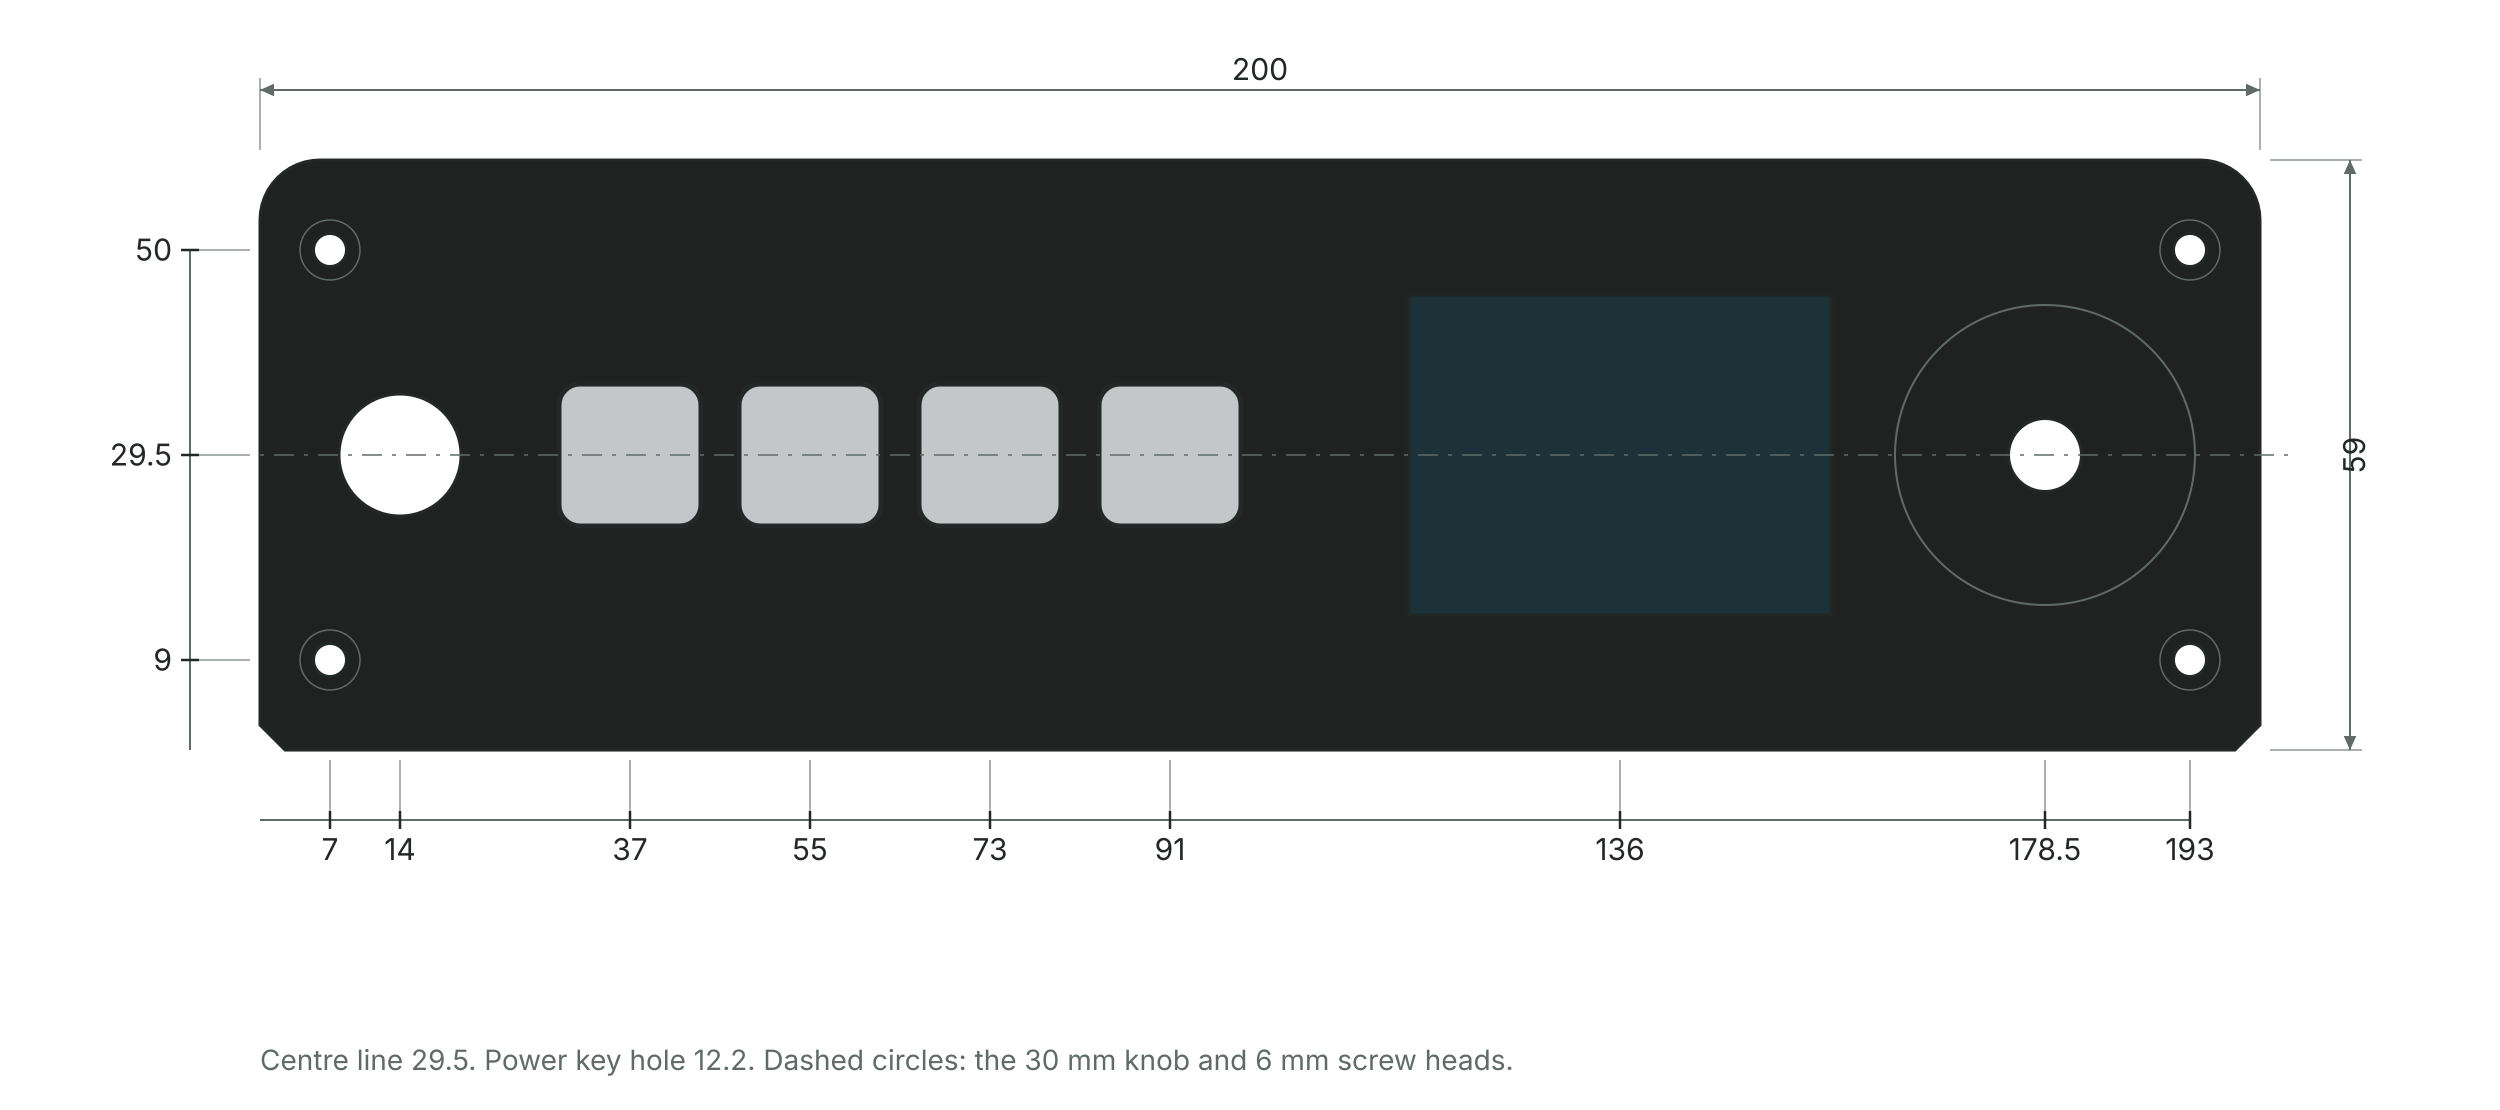
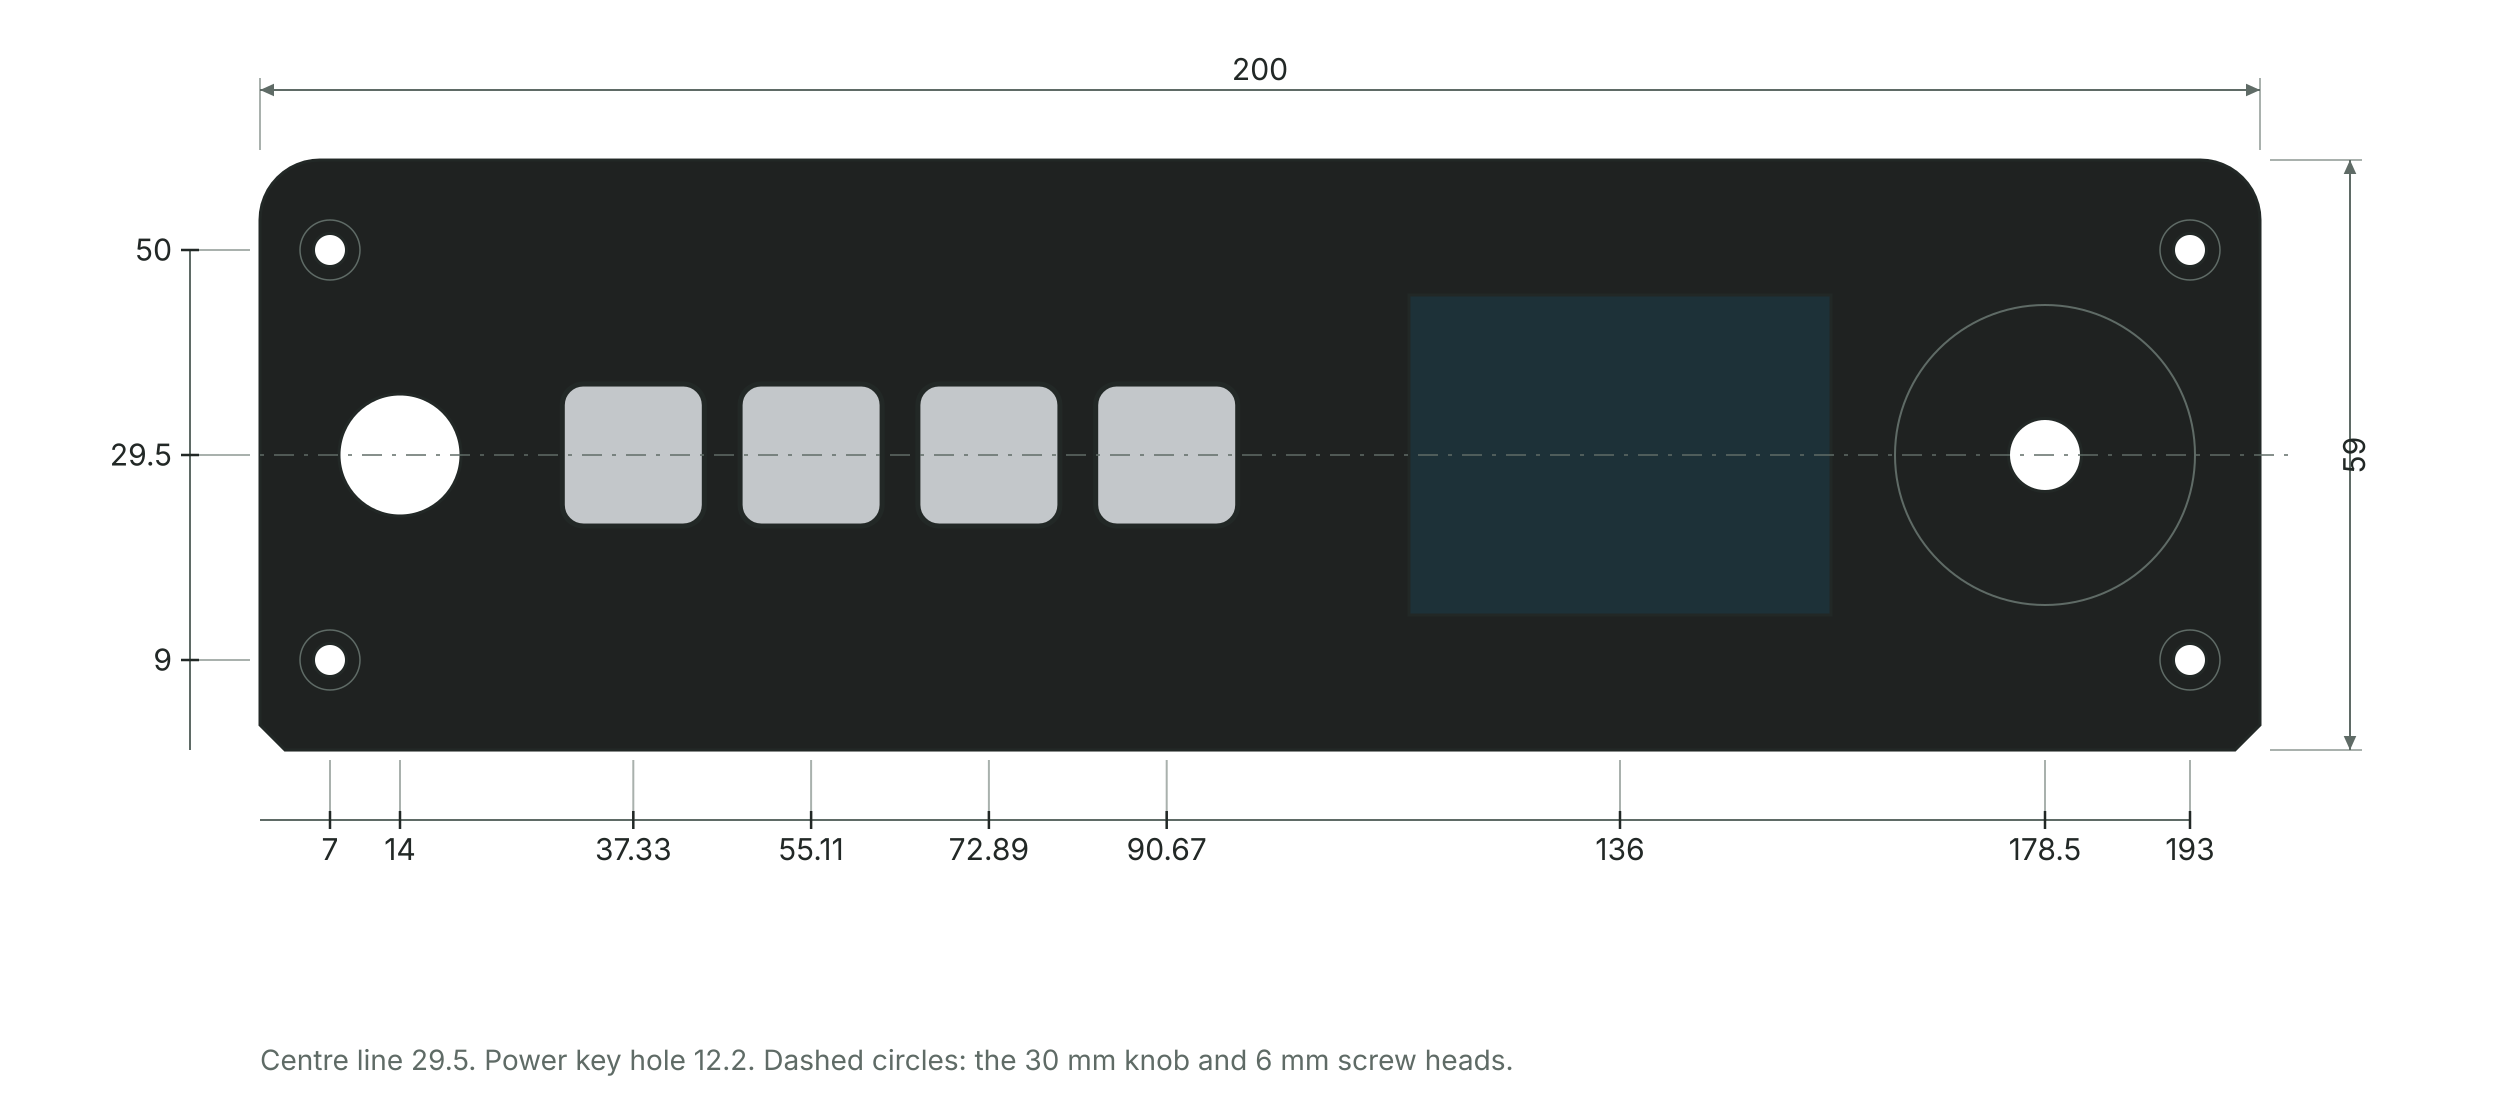
<svg xmlns="http://www.w3.org/2000/svg" width="250mm" height="111mm" viewBox="0 0 250 111">
  <rect width="250" height="111" fill="#ffffff" />
  <polygon points="28.5,75 223.5,75 226,72.5 226,22 225.95,21.22 225.8,20.45 225.54,19.7 225.2,19 224.76,18.35 224.24,17.76 223.65,17.24 223,16.8 222.3,16.46 221.55,16.2 220.78,16.05 220,16 32,16 31.22,16.05 30.45,16.2 29.7,16.46 29,16.8 28.35,17.24 27.76,17.76 27.24,18.35 26.8,19 26.46,19.7 26.2,20.45 26.05,21.22 26,22 26,72.5" fill="#1f2221" stroke="#222826" stroke-width="0.3" />
-   <polygon points="68,52.7 68.43,52.66 68.84,52.53 69.22,52.33 69.56,52.06 69.83,51.72 70.03,51.34 70.16,50.93 70.2,50.5 70.2,40.5 70.16,40.07 70.03,39.66 69.83,39.28 69.56,38.94 69.22,38.67 68.84,38.47 68.43,38.34 68,38.3 58,38.3 57.57,38.34 57.16,38.47 56.78,38.67 56.44,38.94 56.17,39.28 55.97,39.66 55.84,40.07 55.8,40.5 55.8,50.5 55.84,50.93 55.97,51.34 56.17,51.72 56.44,52.06 56.78,52.33 57.16,52.53 57.57,52.66 58,52.7" fill="#ffffff" stroke="#222826" stroke-width="0.3" />
-   <polygon points="86,52.7 86.43,52.66 86.84,52.53 87.22,52.33 87.56,52.06 87.83,51.72 88.03,51.34 88.16,50.93 88.2,50.5 88.2,40.5 88.16,40.07 88.03,39.66 87.83,39.28 87.56,38.94 87.22,38.67 86.84,38.47 86.43,38.34 86,38.3 76,38.3 75.57,38.34 75.16,38.47 74.78,38.67 74.44,38.94 74.17,39.28 73.97,39.66 73.84,40.07 73.8,40.5 73.8,50.5 73.84,50.93 73.97,51.34 74.17,51.72 74.44,52.06 74.78,52.33 75.16,52.53 75.57,52.66 76,52.7" fill="#ffffff" stroke="#222826" stroke-width="0.3" />
-   <polygon points="104,52.7 104.43,52.66 104.84,52.53 105.22,52.33 105.56,52.06 105.83,51.72 106.03,51.34 106.16,50.93 106.2,50.5 106.2,40.5 106.16,40.07 106.03,39.66 105.83,39.28 105.56,38.94 105.22,38.67 104.84,38.47 104.43,38.34 104,38.3 94,38.3 93.57,38.34 93.16,38.47 92.78,38.67 92.44,38.94 92.17,39.28 91.97,39.66 91.84,40.07 91.8,40.5 91.8,50.5 91.84,50.93 91.97,51.34 92.17,51.72 92.44,52.06 92.78,52.33 93.16,52.53 93.57,52.66 94,52.7" fill="#ffffff" stroke="#222826" stroke-width="0.3" />
-   <polygon points="122,52.7 122.43,52.66 122.84,52.53 123.22,52.33 123.56,52.06 123.83,51.72 124.03,51.34 124.16,50.93 124.2,50.5 124.2,40.5 124.16,40.07 124.03,39.66 123.83,39.28 123.56,38.94 123.22,38.67 122.84,38.47 122.43,38.34 122,38.3 112,38.3 111.57,38.34 111.16,38.47 110.78,38.67 110.44,38.94 110.17,39.28 109.97,39.66 109.84,40.07 109.8,40.5 109.8,50.5 109.84,50.93 109.97,51.34 110.17,51.72 110.44,52.06 110.78,52.33 111.16,52.53 111.57,52.66 112,52.7" fill="#ffffff" stroke="#222826" stroke-width="0.3" />
+   <polygon points="68.33,52.7 68.76,52.66 69.17,52.53 69.55,52.33 69.89,52.06 70.16,51.72 70.36,51.34 70.49,50.93 70.53,50.5 70.53,40.5 70.49,40.07 70.36,39.66 70.16,39.28 69.89,38.94 69.55,38.67 69.17,38.47 68.76,38.34 68.33,38.3 58.33,38.3 57.9,38.34 57.49,38.47 57.11,38.67 56.77,38.94 56.5,39.28 56.3,39.66 56.17,40.07 56.13,40.5 56.13,50.5 56.17,50.93 56.3,51.34 56.5,51.72 56.77,52.06 57.11,52.33 57.49,52.53 57.9,52.66 58.33,52.7" fill="#ffffff" stroke="#222826" stroke-width="0.3" />
+   <polygon points="86.11,52.7 86.54,52.66 86.95,52.53 87.33,52.33 87.67,52.06 87.94,51.72 88.14,51.34 88.27,50.93 88.31,50.5 88.31,40.5 88.27,40.07 88.14,39.66 87.94,39.28 87.67,38.94 87.33,38.67 86.95,38.47 86.54,38.34 86.11,38.3 76.11,38.3 75.68,38.34 75.27,38.47 74.89,38.67 74.55,38.94 74.28,39.28 74.08,39.66 73.95,40.07 73.91,40.5 73.91,50.5 73.95,50.93 74.08,51.34 74.28,51.72 74.55,52.06 74.89,52.33 75.27,52.53 75.68,52.66 76.11,52.7" fill="#ffffff" stroke="#222826" stroke-width="0.3" />
+   <polygon points="103.89,52.7 104.32,52.66 104.73,52.53 105.11,52.33 105.45,52.06 105.72,51.72 105.92,51.34 106.05,50.93 106.09,50.5 106.09,40.5 106.05,40.07 105.92,39.66 105.72,39.28 105.45,38.94 105.11,38.67 104.73,38.47 104.32,38.34 103.89,38.3 93.89,38.3 93.46,38.34 93.05,38.47 92.67,38.67 92.33,38.94 92.06,39.28 91.86,39.66 91.73,40.07 91.69,40.5 91.69,50.5 91.73,50.93 91.86,51.34 92.06,51.72 92.33,52.06 92.67,52.33 93.05,52.53 93.46,52.66 93.89,52.7" fill="#ffffff" stroke="#222826" stroke-width="0.3" />
+   <polygon points="121.67,52.7 122.1,52.66 122.51,52.53 122.89,52.33 123.23,52.06 123.5,51.72 123.7,51.34 123.83,50.93 123.87,50.5 123.87,40.5 123.83,40.07 123.7,39.66 123.5,39.28 123.23,38.94 122.89,38.67 122.51,38.47 122.1,38.34 121.67,38.3 111.67,38.3 111.24,38.34 110.83,38.47 110.45,38.67 110.11,38.94 109.84,39.28 109.64,39.66 109.51,40.07 109.47,40.5 109.47,50.5 109.51,50.93 109.64,51.34 109.84,51.72 110.11,52.06 110.45,52.33 110.83,52.53 111.24,52.66 111.67,52.7" fill="#ffffff" stroke="#222826" stroke-width="0.3" />
  <rect x="140.9" y="29.5" width="42.2" height="32" rx="0" fill="#1d3138" stroke="#222826" stroke-width="0.3" />
-   <polygon points="68,52.5 68.39,52.46 68.77,52.35 69.11,52.16 69.41,51.91 69.66,51.61 69.85,51.27 69.96,50.89 70,50.5 70,40.5 69.96,40.11 69.85,39.73 69.66,39.39 69.41,39.09 69.11,38.84 68.77,38.65 68.39,38.54 68,38.5 58,38.5 57.61,38.54 57.23,38.65 56.89,38.84 56.59,39.09 56.34,39.39 56.15,39.73 56.04,40.11 56,40.5 56,50.5 56.04,50.89 56.15,51.27 56.34,51.61 56.59,51.91 56.89,52.16 57.23,52.35 57.61,52.46 58,52.5" fill="#c3c7ca" stroke="#222826" stroke-width="0.3" />
-   <polygon points="86,52.5 86.39,52.46 86.77,52.35 87.11,52.16 87.41,51.91 87.66,51.61 87.85,51.27 87.96,50.89 88,50.5 88,40.5 87.96,40.11 87.85,39.73 87.66,39.39 87.41,39.09 87.11,38.84 86.77,38.65 86.39,38.54 86,38.5 76,38.5 75.61,38.54 75.23,38.65 74.89,38.84 74.59,39.09 74.34,39.39 74.15,39.73 74.04,40.11 74,40.5 74,50.5 74.04,50.89 74.15,51.27 74.34,51.61 74.59,51.91 74.89,52.16 75.23,52.35 75.61,52.46 76,52.5" fill="#c3c7ca" stroke="#222826" stroke-width="0.3" />
-   <polygon points="104,52.5 104.39,52.46 104.77,52.35 105.11,52.16 105.41,51.91 105.66,51.61 105.85,51.27 105.96,50.89 106,50.5 106,40.5 105.96,40.11 105.85,39.73 105.66,39.39 105.41,39.09 105.11,38.84 104.77,38.65 104.39,38.54 104,38.5 94,38.5 93.61,38.54 93.23,38.65 92.89,38.84 92.59,39.09 92.34,39.39 92.15,39.73 92.04,40.11 92,40.5 92,50.5 92.04,50.89 92.15,51.27 92.34,51.61 92.59,51.91 92.89,52.16 93.23,52.35 93.61,52.46 94,52.5" fill="#c3c7ca" stroke="#222826" stroke-width="0.3" />
-   <polygon points="122,52.5 122.39,52.46 122.77,52.35 123.11,52.16 123.41,51.91 123.66,51.61 123.85,51.27 123.96,50.89 124,50.5 124,40.5 123.96,40.11 123.85,39.73 123.66,39.39 123.41,39.09 123.11,38.84 122.77,38.65 122.39,38.54 122,38.5 112,38.5 111.61,38.54 111.23,38.65 110.89,38.84 110.59,39.09 110.34,39.39 110.15,39.73 110.04,40.11 110,40.5 110,50.5 110.04,50.89 110.15,51.27 110.34,51.61 110.59,51.91 110.89,52.16 111.23,52.35 111.61,52.46 112,52.5" fill="#c3c7ca" stroke="#222826" stroke-width="0.3" />
+   <polygon points="68.33,52.5 68.72,52.46 69.1,52.35 69.44,52.16 69.74,51.91 69.99,51.61 70.18,51.27 70.29,50.89 70.33,50.5 70.33,40.5 70.29,40.11 70.18,39.73 69.99,39.39 69.74,39.09 69.44,38.84 69.1,38.65 68.72,38.54 68.33,38.5 58.33,38.5 57.94,38.54 57.56,38.65 57.22,38.84 56.92,39.09 56.67,39.39 56.48,39.73 56.37,40.11 56.33,40.5 56.33,50.5 56.37,50.89 56.48,51.27 56.67,51.61 56.92,51.91 57.22,52.16 57.56,52.35 57.94,52.46 58.33,52.5" fill="#c3c7ca" stroke="#222826" stroke-width="0.3" />
+   <polygon points="86.11,52.5 86.5,52.46 86.88,52.35 87.22,52.16 87.52,51.91 87.77,51.61 87.96,51.27 88.07,50.89 88.11,50.5 88.11,40.5 88.07,40.11 87.96,39.73 87.77,39.39 87.52,39.09 87.22,38.84 86.88,38.65 86.5,38.54 86.11,38.5 76.11,38.5 75.72,38.54 75.34,38.65 75,38.84 74.7,39.09 74.45,39.39 74.26,39.73 74.15,40.11 74.11,40.5 74.11,50.5 74.15,50.89 74.26,51.27 74.45,51.61 74.7,51.91 75,52.16 75.34,52.35 75.72,52.46 76.11,52.5" fill="#c3c7ca" stroke="#222826" stroke-width="0.3" />
+   <polygon points="103.89,52.5 104.28,52.46 104.66,52.35 105,52.16 105.3,51.91 105.55,51.61 105.74,51.27 105.85,50.89 105.89,50.5 105.89,40.5 105.85,40.11 105.74,39.73 105.55,39.39 105.3,39.09 105,38.84 104.66,38.65 104.28,38.54 103.89,38.5 93.89,38.5 93.5,38.54 93.12,38.65 92.78,38.84 92.48,39.09 92.23,39.39 92.04,39.73 91.93,40.11 91.89,40.5 91.89,50.5 91.93,50.89 92.04,51.27 92.23,51.61 92.48,51.91 92.78,52.16 93.12,52.35 93.5,52.46 93.89,52.5" fill="#c3c7ca" stroke="#222826" stroke-width="0.3" />
+   <polygon points="121.67,52.5 122.06,52.46 122.44,52.35 122.78,52.16 123.08,51.91 123.33,51.61 123.52,51.27 123.63,50.89 123.67,50.5 123.67,40.5 123.63,40.11 123.52,39.73 123.33,39.39 123.08,39.09 122.78,38.84 122.44,38.65 122.06,38.54 121.67,38.5 111.67,38.5 111.28,38.54 110.9,38.65 110.56,38.84 110.26,39.09 110.01,39.39 109.82,39.73 109.71,40.11 109.67,40.5 109.67,50.5 109.71,50.89 109.82,51.27 110.01,51.61 110.26,51.91 110.56,52.16 110.9,52.35 111.28,52.46 111.67,52.5" fill="#c3c7ca" stroke="#222826" stroke-width="0.3" />
  <circle cx="204.5" cy="45.5" r="3.65" fill="#ffffff" stroke="#222826" stroke-width="0.3" />
  <circle cx="204.5" cy="45.5" r="15" fill="none" stroke="#5f6b66" stroke-width="0.2" />
  <circle cx="40" cy="45.5" r="6.1" fill="#ffffff" stroke="#222826" stroke-width="0.3" />
  <circle cx="33" cy="66" r="1.65" fill="#ffffff" stroke="#222826" stroke-width="0.3" />
  <circle cx="33" cy="66" r="3" fill="none" stroke="#5f6b66" stroke-width="0.15" />
  <circle cx="33" cy="25" r="1.65" fill="#ffffff" stroke="#222826" stroke-width="0.3" />
  <circle cx="33" cy="25" r="3" fill="none" stroke="#5f6b66" stroke-width="0.15" />
  <circle cx="219" cy="66" r="1.65" fill="#ffffff" stroke="#222826" stroke-width="0.3" />
  <circle cx="219" cy="66" r="3" fill="none" stroke="#5f6b66" stroke-width="0.15" />
  <circle cx="219" cy="25" r="1.65" fill="#ffffff" stroke="#222826" stroke-width="0.3" />
  <circle cx="219" cy="25" r="3" fill="none" stroke="#5f6b66" stroke-width="0.15" />
  <line x1="23" y1="45.5" x2="229" y2="45.5" stroke="#5f6b66" stroke-width="0.15" stroke-dasharray="2 1 0.4 1" />
  <line x1="26" y1="15" x2="26" y2="7.8" stroke="#a9b1ad" stroke-width="0.2" />
  <line x1="226" y1="15" x2="226" y2="7.8" stroke="#a9b1ad" stroke-width="0.2" />
  <line x1="26" y1="9" x2="226" y2="9" stroke="#5f6b66" stroke-width="0.2" />
  <polygon points="26,9 27.4,9.63 27.4,8.37" fill="#5f6b66" />
  <polygon points="226,9 224.6,8.37 224.6,9.63" fill="#5f6b66" />
  <text x="126" y="8" font-size="3" text-anchor="middle" fill="#222826" font-weight="400" style="font-family:system-ui,-apple-system,'Segoe UI',sans-serif">200</text>
  <line x1="227" y1="75" x2="236.2" y2="75" stroke="#a9b1ad" stroke-width="0.2" />
  <line x1="227" y1="16" x2="236.2" y2="16" stroke="#a9b1ad" stroke-width="0.2" />
  <line x1="235" y1="75" x2="235" y2="16" stroke="#5f6b66" stroke-width="0.2" />
  <polygon points="235,75 235.63,73.6 234.37,73.6" fill="#5f6b66" />
  <polygon points="235,16 234.37,17.4 235.63,17.4" fill="#5f6b66" />
  <text x="236.5" y="45.5" font-size="3" text-anchor="middle" fill="#222826" style="font-family:system-ui,-apple-system,'Segoe UI',sans-serif" transform="rotate(-90 236.5 45.5)">59</text>
  <line x1="26" y1="82" x2="219" y2="82" stroke="#5f6b66" stroke-width="0.2" />
  <line x1="33" y1="76" x2="33" y2="82" stroke="#a9b1ad" stroke-width="0.2" />
  <line x1="33" y1="81.1" x2="33" y2="82.9" stroke="#222826" stroke-width="0.25" />
  <text x="33" y="86" font-size="3" text-anchor="middle" fill="#222826" font-weight="400" style="font-family:system-ui,-apple-system,'Segoe UI',sans-serif">7</text>
  <line x1="40" y1="76" x2="40" y2="82" stroke="#a9b1ad" stroke-width="0.2" />
  <line x1="40" y1="81.1" x2="40" y2="82.9" stroke="#222826" stroke-width="0.25" />
  <text x="40" y="86" font-size="3" text-anchor="middle" fill="#222826" font-weight="400" style="font-family:system-ui,-apple-system,'Segoe UI',sans-serif">14</text>
-   <line x1="63" y1="76" x2="63" y2="82" stroke="#a9b1ad" stroke-width="0.2" />
-   <line x1="63" y1="81.1" x2="63" y2="82.9" stroke="#222826" stroke-width="0.25" />
-   <text x="63" y="86" font-size="3" text-anchor="middle" fill="#222826" font-weight="400" style="font-family:system-ui,-apple-system,'Segoe UI',sans-serif">37</text>
-   <line x1="81" y1="76" x2="81" y2="82" stroke="#a9b1ad" stroke-width="0.2" />
-   <line x1="81" y1="81.1" x2="81" y2="82.9" stroke="#222826" stroke-width="0.25" />
-   <text x="81" y="86" font-size="3" text-anchor="middle" fill="#222826" font-weight="400" style="font-family:system-ui,-apple-system,'Segoe UI',sans-serif">55</text>
-   <line x1="99" y1="76" x2="99" y2="82" stroke="#a9b1ad" stroke-width="0.2" />
-   <line x1="99" y1="81.1" x2="99" y2="82.9" stroke="#222826" stroke-width="0.25" />
-   <text x="99" y="86" font-size="3" text-anchor="middle" fill="#222826" font-weight="400" style="font-family:system-ui,-apple-system,'Segoe UI',sans-serif">73</text>
-   <line x1="117" y1="76" x2="117" y2="82" stroke="#a9b1ad" stroke-width="0.2" />
-   <line x1="117" y1="81.1" x2="117" y2="82.9" stroke="#222826" stroke-width="0.25" />
-   <text x="117" y="86" font-size="3" text-anchor="middle" fill="#222826" font-weight="400" style="font-family:system-ui,-apple-system,'Segoe UI',sans-serif">91</text>
+   <line x1="63.33" y1="76" x2="63.33" y2="82" stroke="#a9b1ad" stroke-width="0.2" />
+   <line x1="63.33" y1="81.1" x2="63.33" y2="82.9" stroke="#222826" stroke-width="0.25" />
+   <text x="63.33" y="86" font-size="3" text-anchor="middle" fill="#222826" font-weight="400" style="font-family:system-ui,-apple-system,'Segoe UI',sans-serif">37.33</text>
+   <line x1="81.11" y1="76" x2="81.11" y2="82" stroke="#a9b1ad" stroke-width="0.2" />
+   <line x1="81.11" y1="81.1" x2="81.11" y2="82.9" stroke="#222826" stroke-width="0.25" />
+   <text x="81.11" y="86" font-size="3" text-anchor="middle" fill="#222826" font-weight="400" style="font-family:system-ui,-apple-system,'Segoe UI',sans-serif">55.11</text>
+   <line x1="98.89" y1="76" x2="98.89" y2="82" stroke="#a9b1ad" stroke-width="0.2" />
+   <line x1="98.89" y1="81.1" x2="98.89" y2="82.9" stroke="#222826" stroke-width="0.25" />
+   <text x="98.89" y="86" font-size="3" text-anchor="middle" fill="#222826" font-weight="400" style="font-family:system-ui,-apple-system,'Segoe UI',sans-serif">72.89</text>
+   <line x1="116.67" y1="76" x2="116.67" y2="82" stroke="#a9b1ad" stroke-width="0.2" />
+   <line x1="116.67" y1="81.1" x2="116.67" y2="82.9" stroke="#222826" stroke-width="0.25" />
+   <text x="116.67" y="86" font-size="3" text-anchor="middle" fill="#222826" font-weight="400" style="font-family:system-ui,-apple-system,'Segoe UI',sans-serif">90.67</text>
  <line x1="162" y1="76" x2="162" y2="82" stroke="#a9b1ad" stroke-width="0.2" />
  <line x1="162" y1="81.1" x2="162" y2="82.9" stroke="#222826" stroke-width="0.25" />
  <text x="162" y="86" font-size="3" text-anchor="middle" fill="#222826" font-weight="400" style="font-family:system-ui,-apple-system,'Segoe UI',sans-serif">136</text>
  <line x1="204.5" y1="76" x2="204.5" y2="82" stroke="#a9b1ad" stroke-width="0.2" />
  <line x1="204.5" y1="81.1" x2="204.5" y2="82.9" stroke="#222826" stroke-width="0.25" />
  <text x="204.5" y="86" font-size="3" text-anchor="middle" fill="#222826" font-weight="400" style="font-family:system-ui,-apple-system,'Segoe UI',sans-serif">178.5</text>
  <line x1="219" y1="76" x2="219" y2="82" stroke="#a9b1ad" stroke-width="0.2" />
  <line x1="219" y1="81.1" x2="219" y2="82.9" stroke="#222826" stroke-width="0.25" />
  <text x="219" y="86" font-size="3" text-anchor="middle" fill="#222826" font-weight="400" style="font-family:system-ui,-apple-system,'Segoe UI',sans-serif">193</text>
  <line x1="19" y1="75" x2="19" y2="25" stroke="#5f6b66" stroke-width="0.2" />
  <line x1="25" y1="66" x2="19" y2="66" stroke="#a9b1ad" stroke-width="0.2" />
  <line x1="18.1" y1="66" x2="19.9" y2="66" stroke="#222826" stroke-width="0.25" />
  <text x="17.2" y="67.05" font-size="3" text-anchor="end" fill="#222826" font-weight="400" style="font-family:system-ui,-apple-system,'Segoe UI',sans-serif">9</text>
  <line x1="25" y1="45.5" x2="19" y2="45.5" stroke="#a9b1ad" stroke-width="0.2" />
  <line x1="18.1" y1="45.5" x2="19.9" y2="45.5" stroke="#222826" stroke-width="0.25" />
  <text x="17.2" y="46.55" font-size="3" text-anchor="end" fill="#222826" font-weight="400" style="font-family:system-ui,-apple-system,'Segoe UI',sans-serif">29.5</text>
  <line x1="25" y1="25" x2="19" y2="25" stroke="#a9b1ad" stroke-width="0.2" />
  <line x1="18.1" y1="25" x2="19.9" y2="25" stroke="#222826" stroke-width="0.25" />
  <text x="17.2" y="26.05" font-size="3" text-anchor="end" fill="#222826" font-weight="400" style="font-family:system-ui,-apple-system,'Segoe UI',sans-serif">50</text>
  <text x="26" y="107" font-size="2.8" text-anchor="start" fill="#5f6b66" font-weight="400" style="font-family:system-ui,-apple-system,'Segoe UI',sans-serif">Centre line 29.5. Power key hole 12.2. Dashed circles: the 30 mm knob and 6 mm screw heads.</text>
</svg>
